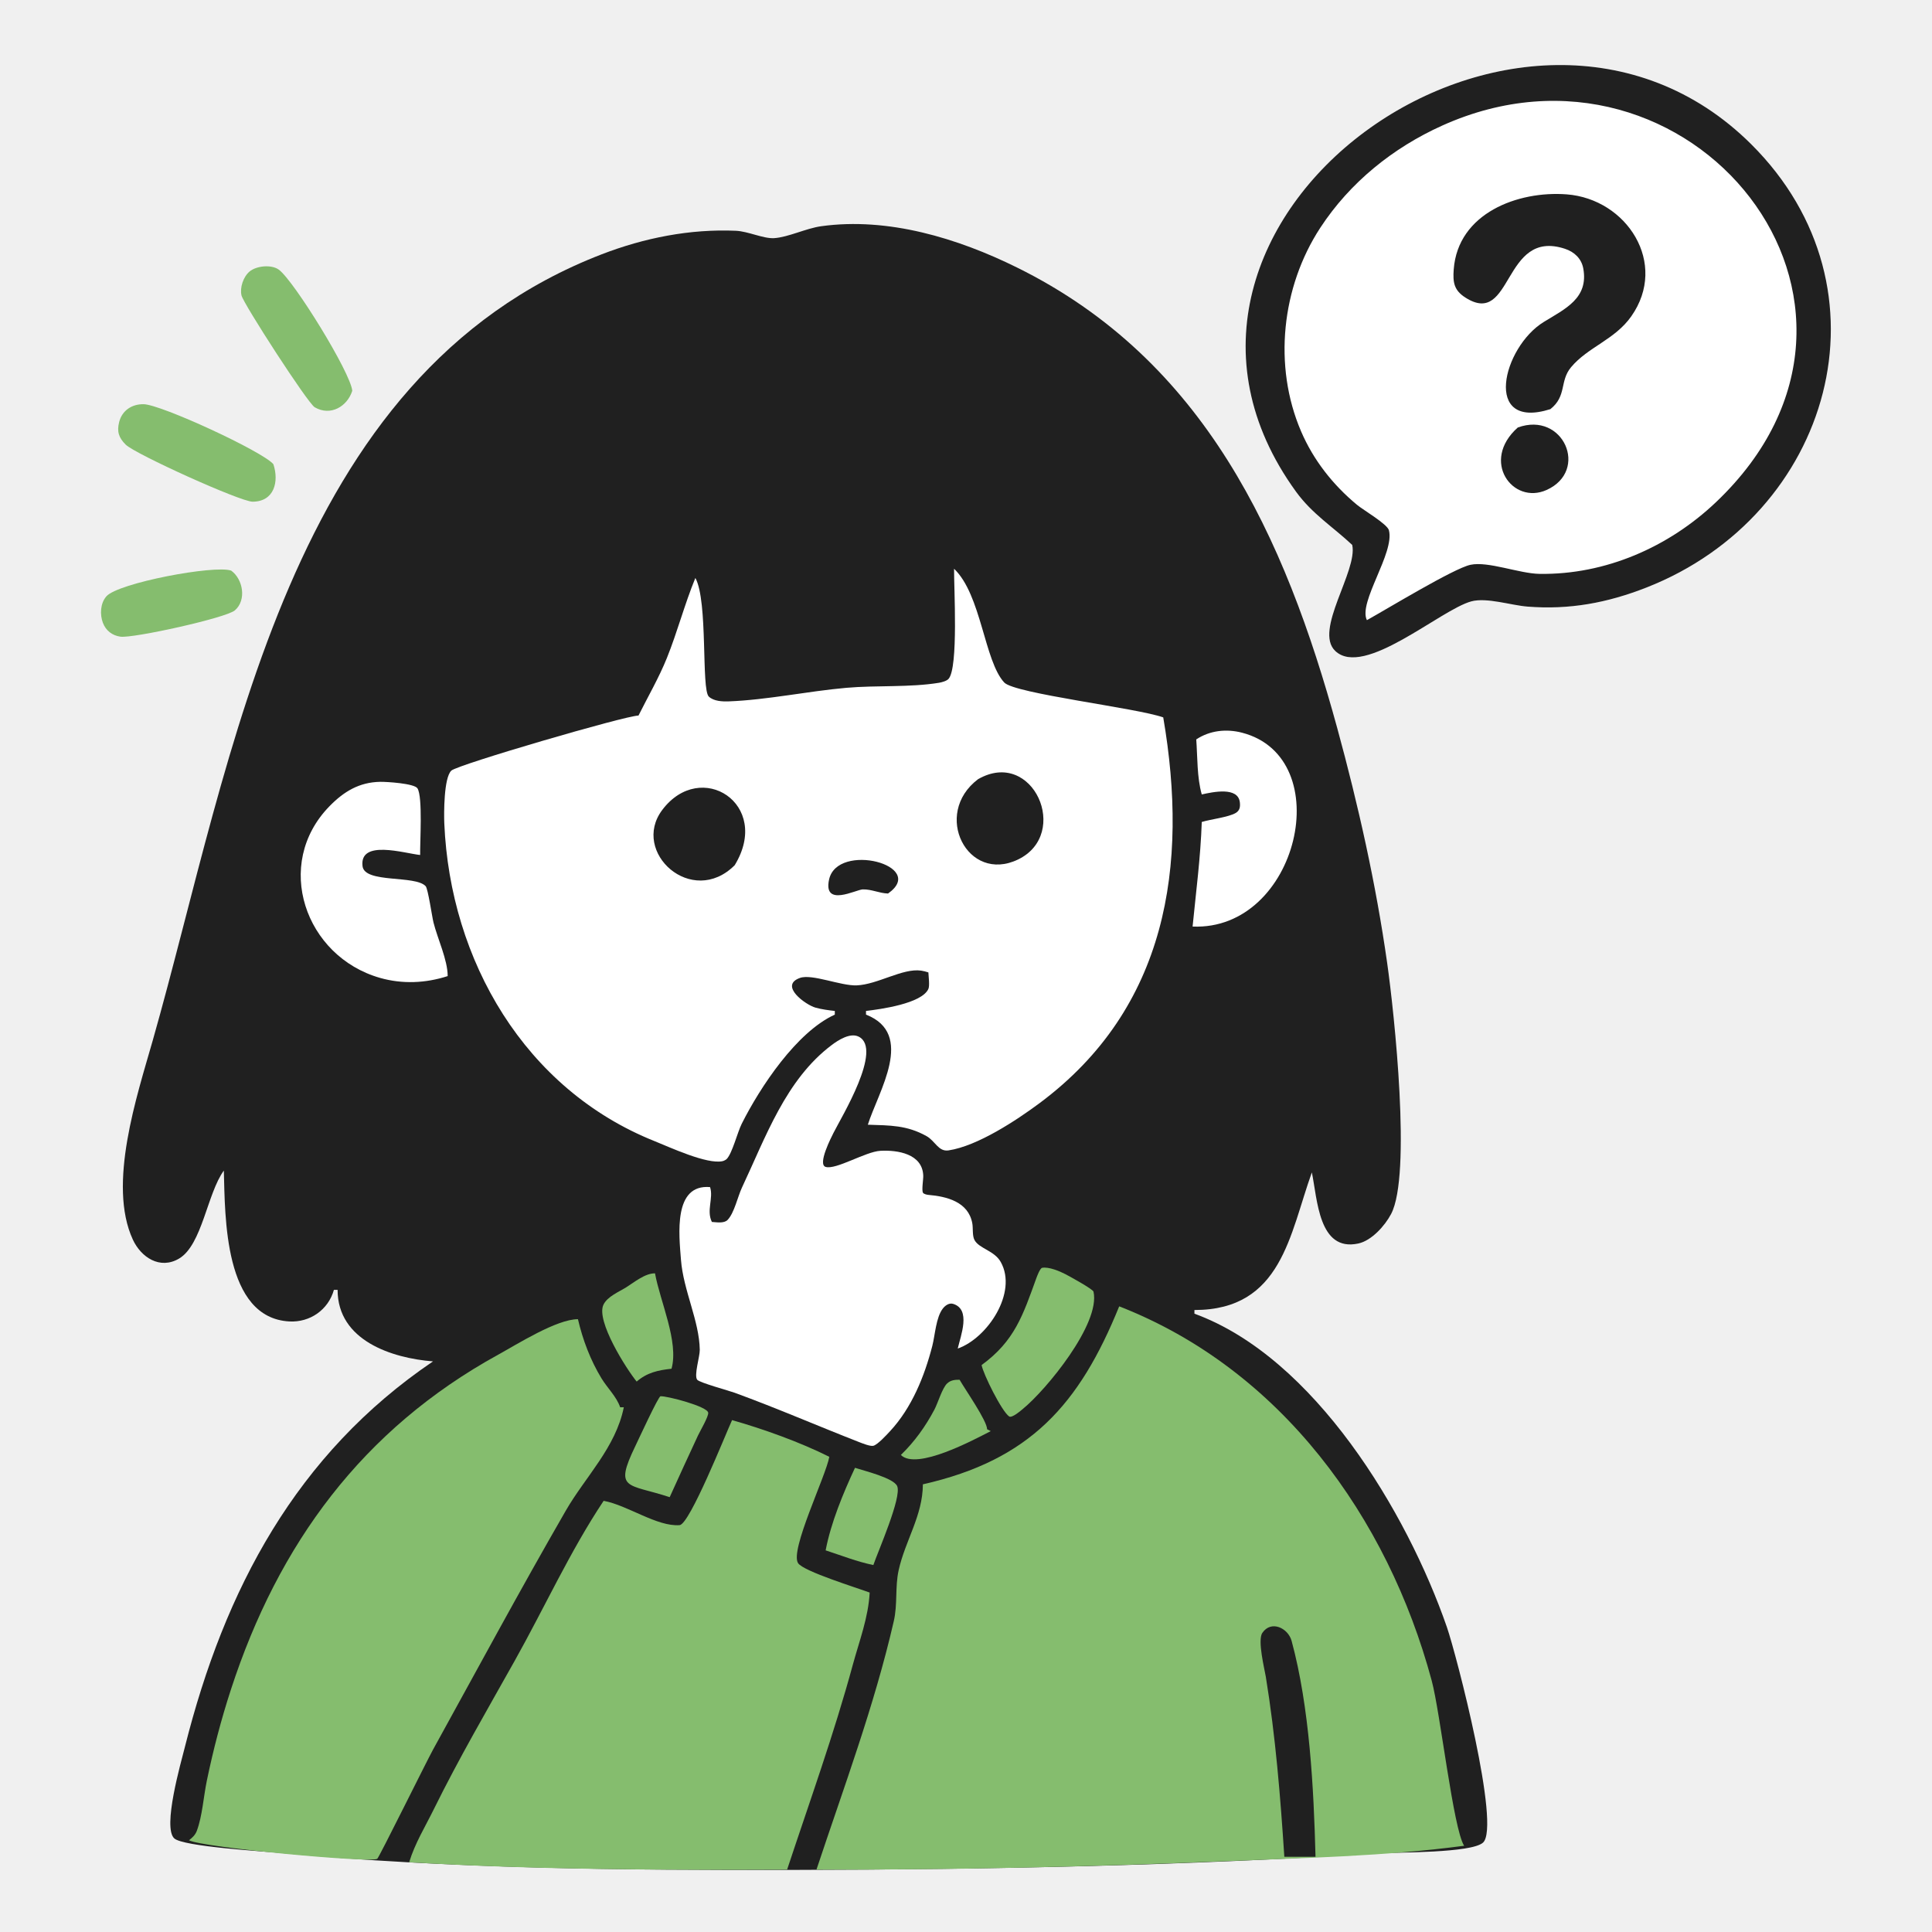
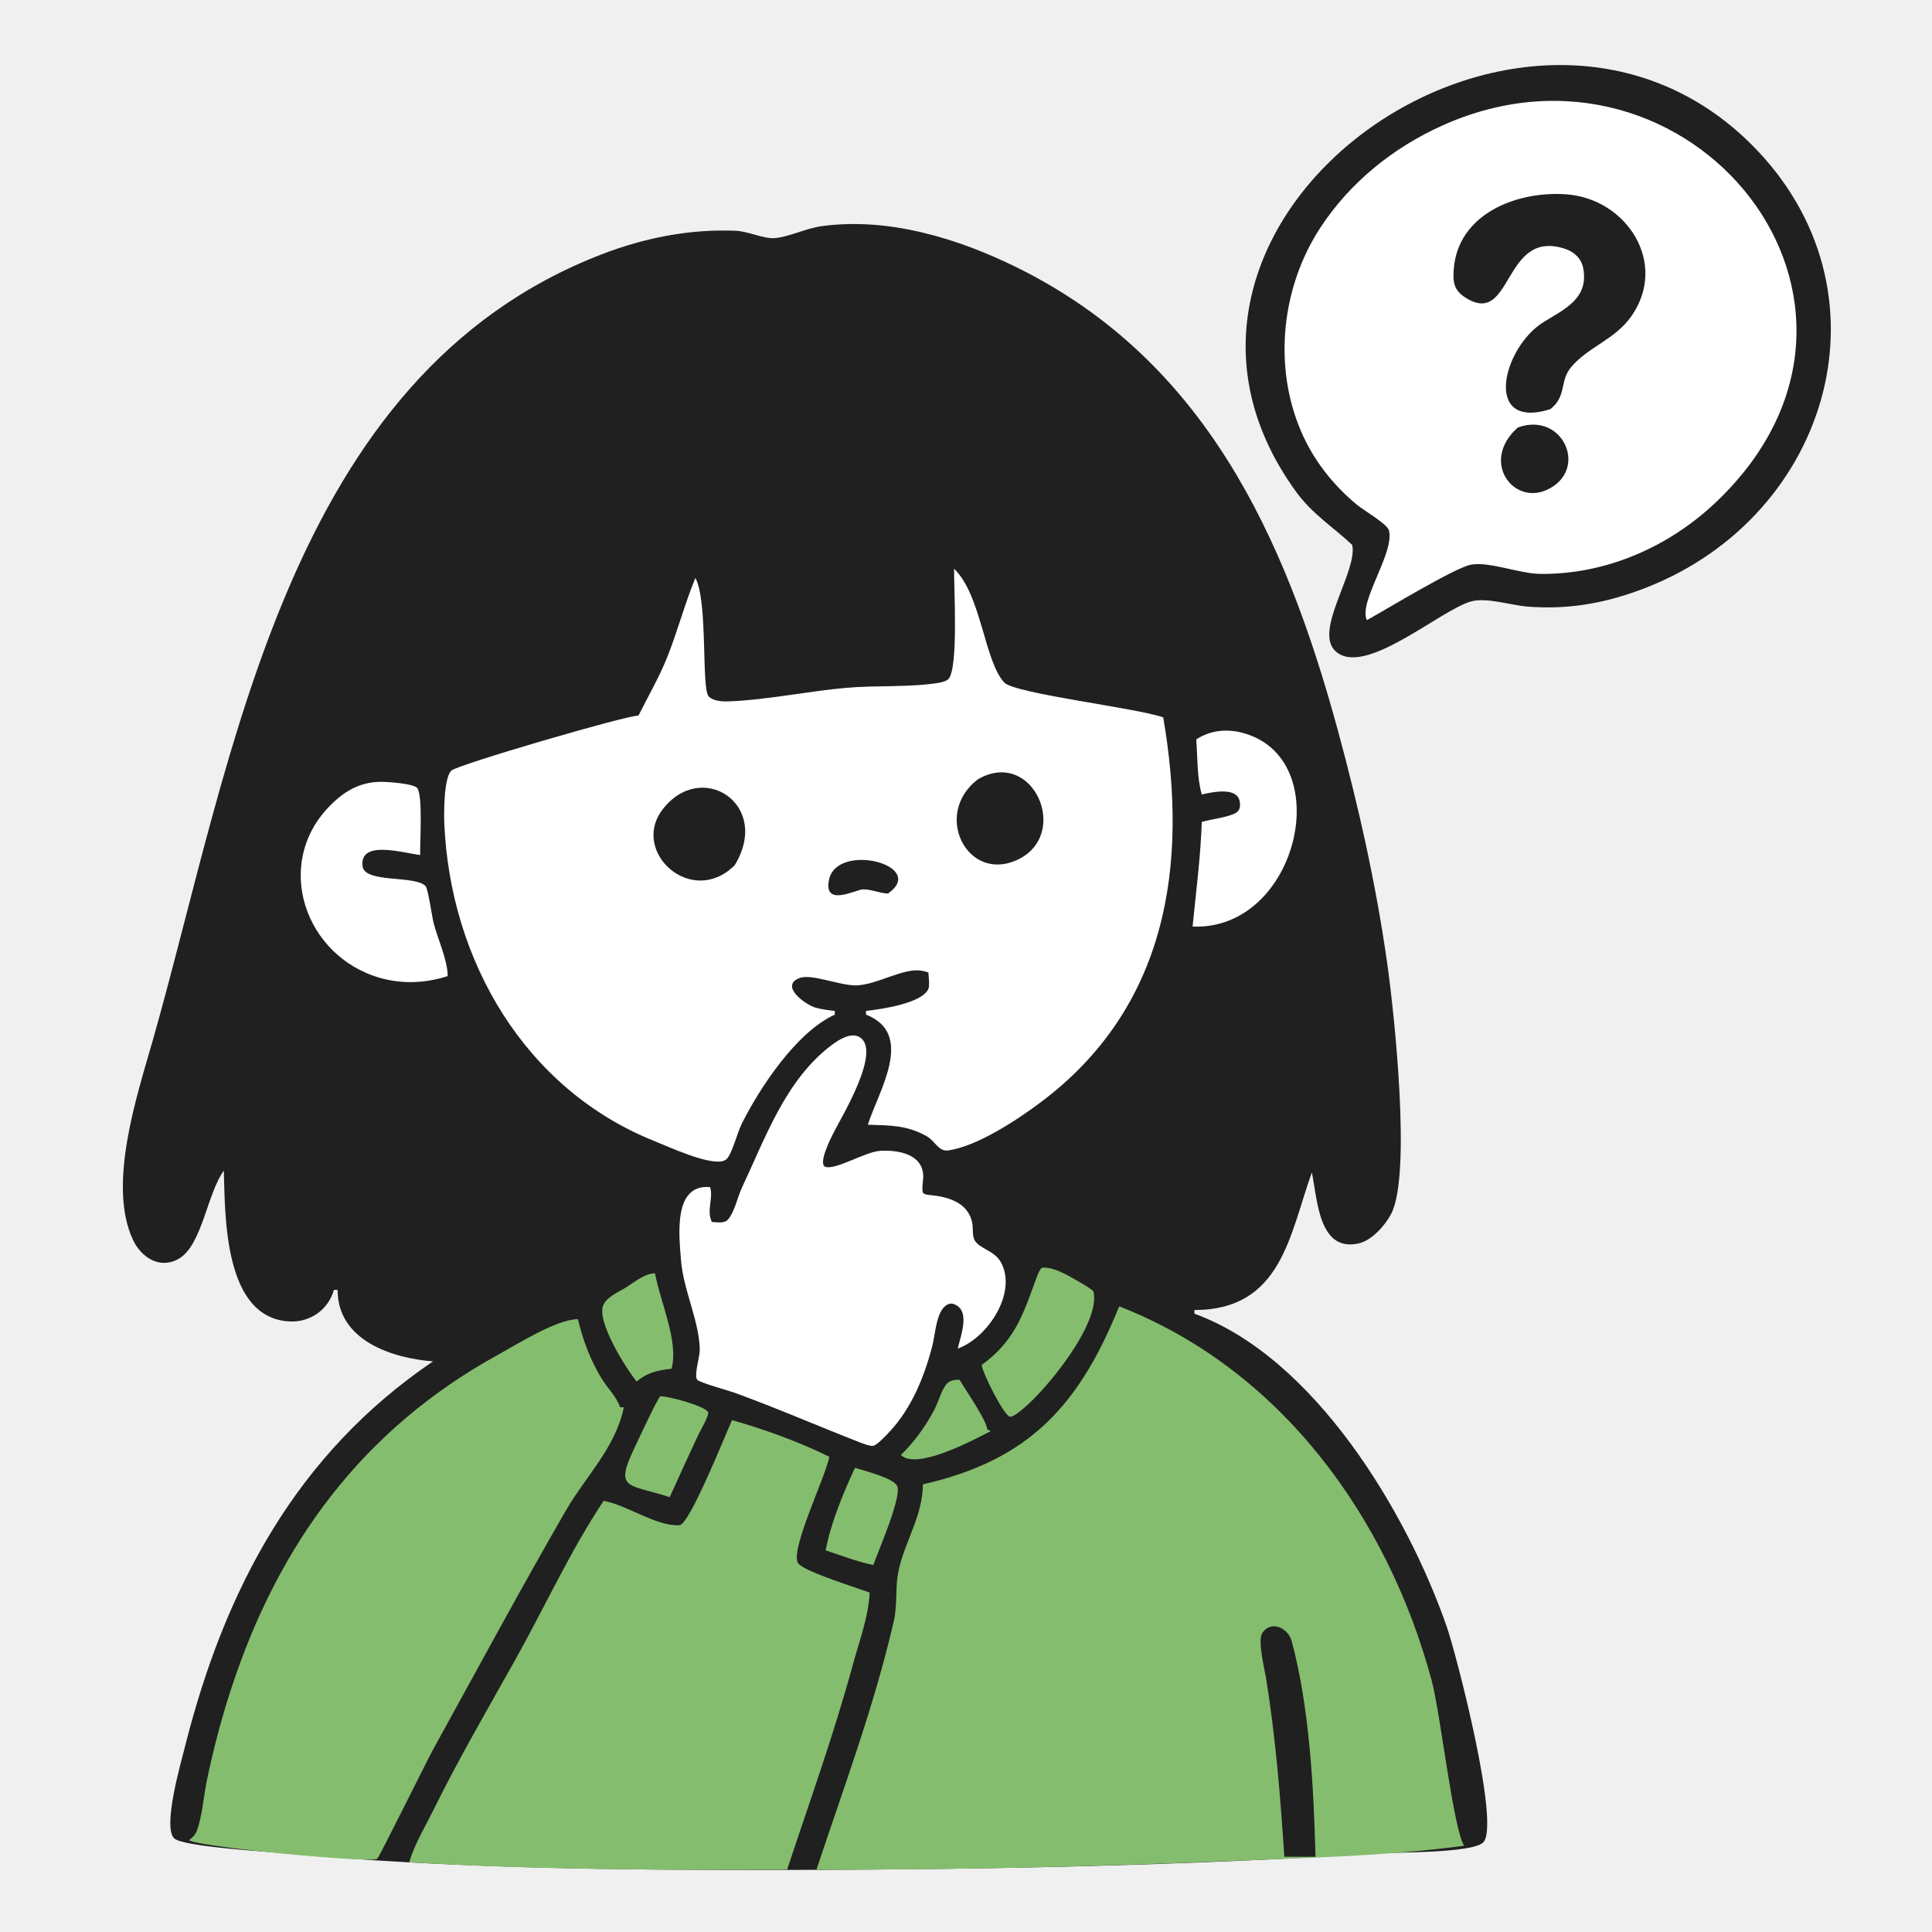
<svg xmlns="http://www.w3.org/2000/svg" version="1.1" width="1254" height="1254" role="img" aria-label="Ilustración de Aulify" viewBox="152 97 1013 1053">
  <path d="M847,736c-12.1,33.5-16.28,75-64,75c0,.66,0,1.32,0,2c65.41,23.85,115.88,108.18,137.58,170.77c5.17,14.91,29.56,108.89,19.67,117.55c-6.52,5.7-46.42,5.17-56.59,5.81c-105.79,6.68-211.98,8.82-317.97,9.03c-94.13,.2-188.12-.6-281.93-9.34c-8.78-.82-51.84-3.39-56.76-7.82c-6.58-5.92,3.66-41.45,5.76-49.81C254.38,963.28,293.42,889.54,368,839c-22.21-1.75-52-11.25-52-39c-.66,0-1.32,0-2,0c-3.08,10.95-13.1,17.83-24.28,17.23C253.99,815.3,254.71,759.97,254,735c-9.06,12.42-11.83,40.48-24.37,47.94c-10.48,6.23-20.79-.71-25.23-10.33c-13.91-30.13,2.28-78.39,10.82-108.43C259.27,509.3,288.21,301.89,459.96,235.6c23.26-8.97,48.15-13.9,73.13-12.82c6.65,.29,14.98,4.37,20.79,4.02c7.7-.47,17.37-5.34,25.71-6.5c36.43-5.05,74.38,6.53,106.77,22.53c102.12,50.45,145.89,146.41,174.49,251.06c11.47,41.95,21.08,84.82,27.19,127.9c3.93,27.71,13.31,115.65,2.17,136.84c-3.4,6.48-10.66,14.56-17.9,16.12c-21.65,4.67-22.25-24.1-25.31-38.75Z" fill="#202020" />
  <path d="M869,394c-10.68-9.99-21.79-16.84-30.65-29.04C731.56,217.74,962.44,52.33,1086.42,175.56c79.5,79.02,43.69,202.21-57.1,241.68c-21.29,8.35-41.93,12.2-64.84,10.37c-8.93-.71-22.14-5.09-30.53-2.85c-16.83,4.49-58.57,41.96-74.22,27.01c-11.74-11.2,12.38-43.63,9.27-57.77ZM652,407c14.85,14.13,16.46,50.29,27.35,61.99C685,475.05,751.52,482.83,766,488c13.89,80.81,2.17,158.46-67.37,210.22C685.96,707.65,664.81,721.6,649,724c-5.54,.84-7.28-5.13-11.99-7.77c-10.79-6.04-20.02-5.82-32.01-6.23c5.68-18.04,26.04-49.46-1-60c0-.66,0-1.32,0-2c7.71-.92,30.36-3.96,34-12c.8-1.77,.08-6.92,0-9c-1.29-.43-2.61-.78-3.96-.98c-10.04-1.46-23.62,7.56-35.12,8.04c-8.58,.35-24.35-6.41-30.92-4.06c-11.62,4.16,3.23,14.74,8.46,16.19c3.44,.95,7,1.42,10.54,1.81c0,.66,0,1.32,0,2c-20.85,9.49-40.7,39.51-50.75,59.52c-2.3,4.58-5.14,16.03-8.16,19.16c-.47,.49-1.64,1.05-2.25,1.18c-8.5,1.92-29-7.68-37.07-10.9c-70.64-28.24-111.4-98.36-114.61-173.13c-.24-5.43-.29-24.99,3.84-28.83c3.5-3.26,95.02-30,102-30c5.13-10.27,11.13-20.61,15.42-31.23c5.77-14.3,9.7-29.48,15.58-43.77c7,12.8,3.11,60.73,7.34,64.68c2.71,2.53,7.39,2.72,10.86,2.59c20.98-.79,42.98-5.53,64.11-7.39c16.29-1.43,34.6-.14,50.46-2.74c1.5-.25,4.19-.96,5.23-2.14c5.44-6.17,2.88-49.97,3-60Z" fill="#FFFFFF" />
  <path d="M930,1103c-43.13,5.76-87.78,6.65-131.25,8.45c-73.83,3.06-147.85,4.73-221.75,4.55c14.92-44.99,31.47-89.01,42.13-135.36c2.16-9.37,.63-18.55,2.65-27.77c3.54-16.14,13.14-29.72,13.22-46.87c58.34-13.19,85.26-43.44,107-97c88.03,34.29,146.35,114.94,170.33,204.03c4.69,17.43,11.75,80.8,17.67,89.97Zm-695-3c1.87-1.44,3.44-2.89,4.29-5.17c3-8.12,3.65-18.66,5.43-27.25c3.47-16.77,7.81-33.36,13.11-49.64c25.87-79.49,71.78-141.95,145.68-182.59C413.93,829.62,435.38,816,447,816c2.64,11.32,6.8,22.32,12.85,32.28c3.16,5.2,8.25,10.02,10.15,15.72c.66,0,1.32,0,2,0c-4.42,21.96-20.95,37.87-31.57,56.26c-24.81,42.98-48.46,86.88-72.42,130.35c-3.5,6.36-29.35,58.69-30.39,59.49c-3.23,2.48-96.04-6.26-102.62-10.1Zm120,12c3.19-10.42,8.69-19.26,13.46-28.94c13.53-27.47,29.1-54.15,44.06-80.86c16.12-28.77,30.25-59.85,48.48-87.2c12.97,2.34,29.09,14.18,41.4,13.25c5.5-.42,24.96-49.32,28.6-57.25c17.26,4.92,36.94,11.97,53,20c-1.88,10.6-21.68,51.09-17,58c3.06,4.51,32.5,13.53,39,16c-.73,13.73-5.65,26.33-9.22,39.46c-10.28,37.81-23.49,74.4-35.78,111.54c-68.73,.29-137.36,.07-206-4Z" fill="#85BD6E" />
  <path d="M654,832c1.65-7.16,7.31-21.31-2.47-24.34c-2.19-.68-4.34,.83-5.65,2.53c-3.75,4.82-4.23,14.46-5.74,20.35c-4.25,16.57-11.22,33.76-22.99,46.45c-1.73,1.87-6.8,7.43-9.15,8.01c-1.64,.41-5.9-1.3-7.51-1.92c-22.81-8.89-45.16-18.63-68.2-27.03c-2.88-1.05-19-5.44-20.29-7.05c-1.87-2.33,1.46-12.65,1.4-16.29c-.26-15.86-8.96-32.39-10.25-49.08c-1.06-13.7-4.27-41.34,15.85-39.63c1.98,5.94-2.11,12.77,1,19c2.46,.14,6.6,.93,8.58-1.12c3.63-3.78,5.49-12.68,7.8-17.59c12.87-27.3,23.81-58.83,48.95-77.73c3.5-2.64,10.04-6.87,14.67-4.56c13.38,6.67-9.41,43.87-13.7,52.42c-1.17,2.34-8.86,17.2-4.3,18.58c5.65,1.7,21.74-8.33,29.84-8.77c9.33-.51,22.92,1.59,23.36,13.52c.08,2.07-.91,7.65-.2,9.25c.35,.77,2.17,1.18,2.91,1.24c10.12,.86,21.86,3.77,24.02,15.48c.51,2.77-.09,6.77,1.23,9.18c2.58,4.69,10.77,5.67,14.28,11.93c9.33,16.64-7.26,41.52-23.44,47.17Z" fill="#FFFFFF" />
  <path d="M869,394c-10.68-9.99-21.79-16.84-30.65-29.04C731.56,217.74,962.44,52.33,1086.42,175.56c79.5,79.02,43.69,202.21-57.1,241.68c-21.29,8.35-41.93,12.2-64.84,10.37c-8.93-.71-22.14-5.09-30.53-2.85c-16.83,4.49-58.57,41.96-74.22,27.01c-11.74-11.2,12.38-43.63,9.27-57.77Zm8,41c10.73-5.91,47.29-28.23,56.47-30.17c9.64-2.05,26.53,4.78,37.65,4.95c35.89,.53,70.37-14.58,96.17-39.1c113.79-108.16-14.57-265.94-149.27-205.22c-26.82,12.09-50.31,31.02-66.46,55.74c-21.04,32.21-25.75,75.22-10.44,110.88c6.75,15.73,17.39,29.22,30.54,40.11c3.38,2.8,16.43,10.4,17.34,13.81c3.27,12.31-16.87,39.27-12,49ZM977,320c-37.16,11.73-26.05-33.75-3.62-47.51c11.67-7.17,24.55-12.92,21.55-29.2c-.99-5.36-4.87-9.02-10.01-10.7c-34.05-11.19-28.26,43.2-54.23,26.6c-6.21-3.97-6.9-8.25-6.37-15.33c2.28-30.69,34.98-42.95,61.56-40.93c32.82,2.5,55.55,37.64,35.19,66.52c-9,12.76-23.56,16.64-32.8,27.7c-6.35,7.61-2.2,15.67-11.27,22.85Z" fill="#202020" />
  <path d="M782,602c1.9-19.28,4.33-37.51,5-57c4.79-1.48,14.71-2.61,18.54-4.93c2.24-1.35,2.48-3.41,2.22-5.75c-.95-8.65-14.62-5.69-20.76-4.32c-2.63-9.15-2.31-20.46-3-30c7.38-4.9,16.43-5.88,24.97-3.65C861.46,509.99,839.61,604.45,782,602ZM361,563c-8.61-.92-33.15-8.61-31.41,6.07c1.12,9.52,28.72,4.75,34.41,10.93c1.29,1.4,3.5,16.76,4.26,19.77c2.23,8.9,7.74,20.41,7.74,29.23c-12.01,3.89-24.66,4.45-36.84,.99c-40.95-11.65-58.38-62.02-27.6-93.55c7.86-8.05,16.23-13.12,27.68-13.32c3.35-.06,18.59,.86,20.29,3.55c2.96,4.69,1.31,29.57,1.47,36.33Z" fill="#FFFFFF" />
-   <path d="M324,310c-2.76,8.61-11.88,13.98-20.48,8.97c-3.81-2.22-38.85-56.41-39.9-60.96c-.99-4.26,1-10.15,4.38-13.01c3.73-3.15,11.96-3.98,16-1c8.21,6.06,39.11,56.07,40,66Zm-43,40c3.14,9.41,.54,20.38-11.31,20.44c-6.64,.03-63.97-25.95-69.16-31.08c-3.79-3.74-4.92-7.15-3.57-12.39c1.6-6.25,6.92-9.77,13.32-9.67c9.5,.16,64.86,25.73,70.72,32.7ZM667,841c18.06-13.16,22.56-27.25,29.86-47.43c.31-.84,1.97-5.35,3.14-5.57c3.58-.68,9.62,1.86,12.76,3.5c2.46,1.29,14.94,8.15,15.24,9.5c3.88,17.49-25.76,53.49-38.43,63.84c-.85,.68-5.99,5.27-7.57,4.16c-4.09-2.87-14.08-23.05-15-28Z" fill="#85BD6E" />
+   <path d="M667,841c18.06-13.16,22.56-27.25,29.86-47.43c.31-.84,1.97-5.35,3.14-5.57c3.58-.68,9.62,1.86,12.76,3.5c2.46,1.29,14.94,8.15,15.24,9.5c3.88,17.49-25.76,53.49-38.43,63.84c-.85,.68-5.99,5.27-7.57,4.16c-4.09-2.87-14.08-23.05-15-28Z" fill="#85BD6E" />
  <path d="M532.44,568.56c-23.29,23.29-56.73-7.07-39.54-30.05c21.02-28.09,59.85-3.26,39.54,30.05ZM849,1109c-5.67,0-11.33,0-17,0c-2.14-32.85-4.79-65.65-10.1-98.16c-.65-3.99-4.62-19.8-1.9-23.84c4.84-7.18,14.08-2.62,15.97,4.35c9.78,36.05,12.06,80.32,13.03,117.65Z" fill="#202020" />
-   <path d="M258,408c6.44,4.62,8.53,16.08,1.99,21.68c-4.85,4.14-55.44,15.29-62.33,14.33c-4.48-.62-7.95-3.28-9.58-7.56c-1.72-4.49-1.42-10.68,1.92-14.45c6.47-7.3,58.88-17.16,68-14Z" fill="#85BD6E" />
  <path d="M665.06,521.69c29.95-17.21,50.68,29.86,21.78,43.77c-27.49,13.24-46.89-24.81-21.78-43.77Z" fill="#202020" />
  <path d="M479,850c-5.6-6.89-22.32-33.11-18.09-41.91c2.16-4.47,8.38-6.95,12.45-9.5c4.45-2.78,10.11-7.59,15.64-7.59c2.73,15.21,13.09,37.37,9,52c-7.32,.81-13.28,2.06-19,7Zm18,63c-22.98-7.58-30.51-3.43-18.74-27.81c1.72-3.55,12.56-27.12,13.74-27.19c3.52-.22,25.66,5.55,26,9c.21,2.09-4.5,10.09-5.57,12.38C507.21,890.55,502.1,901.77,497,913Zm101-16c4.75,1.58,21.09,5.49,23,10c2.56,6.05-10.41,35.42-13,43c-9.07-1.88-17.24-5.16-26-8c2.87-15.08,9.53-31.09,16-45Z" fill="#85BD6E" />
  <path d="M959.25,330c24.84-9.03,39.04,23.54,15.69,34.05c-18.47,8.31-36.19-15.83-15.69-34.05Z" fill="#202020" />
  <path d="M672,877c-9.33,4.77-40.44,21.56-49,13c7.45-7.19,13.45-15.59,18.29-24.73c1.88-3.57,4.27-11.76,6.92-14.24c1.98-1.86,4.23-2.03,6.79-2.03c2.93,5.17,15,22.38,15,27c.66,.33,1.32,.66,2,1Z" fill="#85BD6E" />
  <path d="M616,584c-4.9-.17-8.93-2.37-13.77-2.25c-3.66,.09-21.65,9.89-18.37-5.33c4.47-20.7,53.97-7.74,32.14,7.58Z" fill="#202020" />
</svg>
